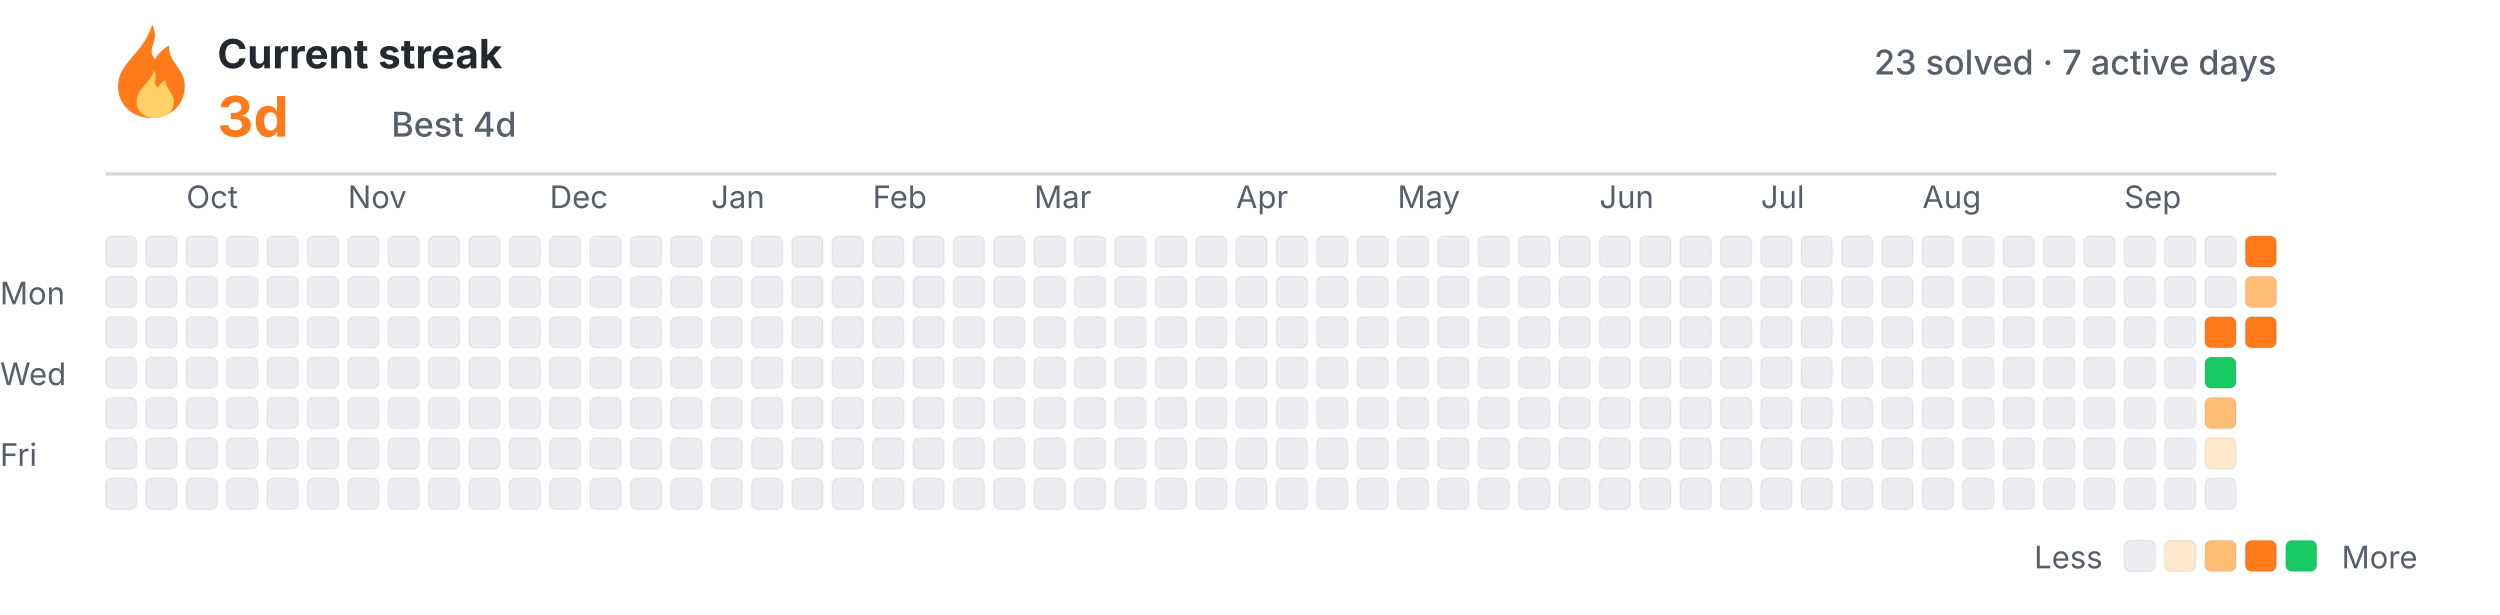
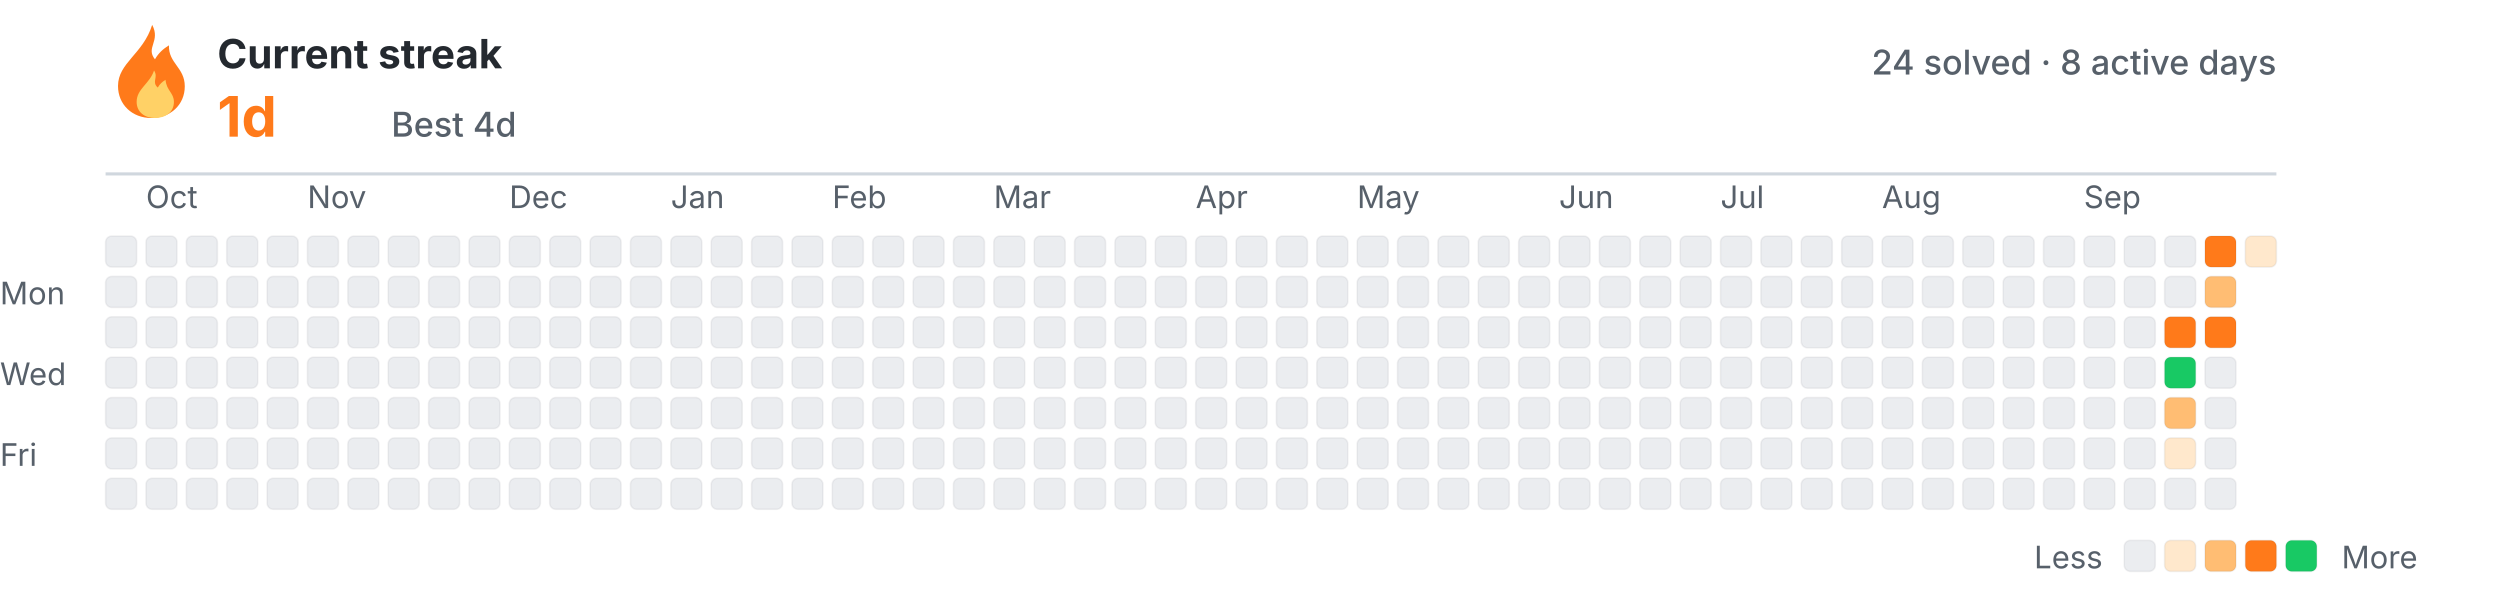
<svg xmlns="http://www.w3.org/2000/svg" width="805" height="198" viewBox="0 0 805 198" role="img" aria-labelledby="title desc">
  <style>
:root{color-scheme:light dark}
.label{font:10px -apple-system,BlinkMacSystemFont,"Segoe UI",sans-serif;fill:#57606a}
.metric{font:650 13px -apple-system,BlinkMacSystemFont,"Segoe UI",sans-serif;fill:#24292f}
.metric-strong{font:750 18px -apple-system,BlinkMacSystemFont,"Segoe UI",sans-serif;fill:#ff7a1a}
.metric-muted{font:550 11px -apple-system,BlinkMacSystemFont,"Segoe UI",sans-serif;fill:#57606a}
.flame{fill:#ff7a1a}
.spark{fill:#ffd166}
.rule{stroke:#d0d7de;stroke-width:1}
.cell{shape-rendering:geometricPrecision;stroke:rgba(27,31,36,.06);stroke-width:.5}
.level-0{fill:#ebedf0}.level-1{fill:#ffe8cc}.level-2{fill:#ffbd73}.level-3{fill:#ff7a1a}.level-4{fill:#18c964}
@media (prefers-color-scheme:dark){.label,.metric-muted{fill:#8b949e}.metric{fill:#f0f6fc}.rule{stroke:#30363d}.cell{stroke:rgba(240,246,252,.06)}.level-0{fill:#161b22}.level-1{fill:#3a2414}.level-2{fill:#7a3d12}.level-3{fill:#ff7a1a}.level-4{fill:#2fd46f}}
</style>
  <g transform="translate(34,8)">
    <path class="flame" d="M15 0c2.8 5.3-2.2 7.3.9 11.1 1.1-2 2.7-3.4 4.5-4.5-.2 5.8 5.1 7.1 5.1 13.2 0 6-4.7 10.2-10.8 10.2S4 25.7 4 19.7C4 12.2 12.1 9.4 15 0Z" />
    <path class="spark" d="M15.6 14.7c1.5 2.3-.9 3.6 1.2 5.5.6-1.1 1.5-1.9 2.5-2.5.3 3.5 2.7 4.2 2.7 7.1 0 3.4-2.8 5.2-6.1 5.2s-5.9-1.9-5.9-5.2c0-4.2 4.2-5.8 5.6-10.1Z" />
    <text x="36" y="14" class="metric">Current streak</text>
-     <text x="36" y="36" class="metric-strong">3d</text>
+     <text x="36" y="36" class="metric-strong">1d</text>
    <text x="92" y="36" class="metric-muted">Best 4d</text>
  </g>
-   <text x="733" y="24" class="metric-muted" text-anchor="end">23 solved · 7 active days</text>
+   <text x="733" y="24" class="metric-muted" text-anchor="end">24 solved · 8 active days</text>
  <line x1="34" y1="56" x2="733" y2="56" class="rule" />
-   <text x="60" y="67" class="label">Oct</text>
-   <text x="112" y="67" class="label">Nov</text>
-   <text x="177" y="67" class="label">Dec</text>
-   <text x="229" y="67" class="label">Jan</text>
-   <text x="281" y="67" class="label">Feb</text>
-   <text x="333" y="67" class="label">Mar</text>
-   <text x="398" y="67" class="label">Apr</text>
-   <text x="450" y="67" class="label">May</text>
-   <text x="515" y="67" class="label">Jun</text>
-   <text x="567" y="67" class="label">Jul</text>
-   <text x="619" y="67" class="label">Aug</text>
-   <text x="684" y="67" class="label">Sep</text>
+   <text x="47" y="67" class="label">Oct</text>
+   <text x="99" y="67" class="label">Nov</text>
+   <text x="164" y="67" class="label">Dec</text>
+   <text x="216" y="67" class="label">Jan</text>
+   <text x="268" y="67" class="label">Feb</text>
+   <text x="320" y="67" class="label">Mar</text>
+   <text x="385" y="67" class="label">Apr</text>
+   <text x="437" y="67" class="label">May</text>
+   <text x="502" y="67" class="label">Jun</text>
+   <text x="554" y="67" class="label">Jul</text>
+   <text x="606" y="67" class="label">Aug</text>
+   <text x="671" y="67" class="label">Sep</text>
  <text x="0" y="98" class="label">Mon</text>
  <text x="0" y="124" class="label">Wed</text>
  <text x="0" y="150" class="label">Fri</text>
  <rect x="34" y="76" width="10" height="10" rx="2" class="cell level-0" />
  <rect x="34" y="89" width="10" height="10" rx="2" class="cell level-0" />
  <rect x="34" y="102" width="10" height="10" rx="2" class="cell level-0" />
  <rect x="34" y="115" width="10" height="10" rx="2" class="cell level-0" />
  <rect x="34" y="128" width="10" height="10" rx="2" class="cell level-0" />
  <rect x="34" y="141" width="10" height="10" rx="2" class="cell level-0" />
  <rect x="34" y="154" width="10" height="10" rx="2" class="cell level-0" />
  <rect x="47" y="76" width="10" height="10" rx="2" class="cell level-0" />
  <rect x="47" y="89" width="10" height="10" rx="2" class="cell level-0" />
  <rect x="47" y="102" width="10" height="10" rx="2" class="cell level-0" />
  <rect x="47" y="115" width="10" height="10" rx="2" class="cell level-0" />
  <rect x="47" y="128" width="10" height="10" rx="2" class="cell level-0" />
  <rect x="47" y="141" width="10" height="10" rx="2" class="cell level-0" />
  <rect x="47" y="154" width="10" height="10" rx="2" class="cell level-0" />
  <rect x="60" y="76" width="10" height="10" rx="2" class="cell level-0" />
  <rect x="60" y="89" width="10" height="10" rx="2" class="cell level-0" />
  <rect x="60" y="102" width="10" height="10" rx="2" class="cell level-0" />
  <rect x="60" y="115" width="10" height="10" rx="2" class="cell level-0" />
  <rect x="60" y="128" width="10" height="10" rx="2" class="cell level-0" />
  <rect x="60" y="141" width="10" height="10" rx="2" class="cell level-0" />
  <rect x="60" y="154" width="10" height="10" rx="2" class="cell level-0" />
  <rect x="73" y="76" width="10" height="10" rx="2" class="cell level-0" />
  <rect x="73" y="89" width="10" height="10" rx="2" class="cell level-0" />
  <rect x="73" y="102" width="10" height="10" rx="2" class="cell level-0" />
  <rect x="73" y="115" width="10" height="10" rx="2" class="cell level-0" />
  <rect x="73" y="128" width="10" height="10" rx="2" class="cell level-0" />
  <rect x="73" y="141" width="10" height="10" rx="2" class="cell level-0" />
  <rect x="73" y="154" width="10" height="10" rx="2" class="cell level-0" />
  <rect x="86" y="76" width="10" height="10" rx="2" class="cell level-0" />
  <rect x="86" y="89" width="10" height="10" rx="2" class="cell level-0" />
  <rect x="86" y="102" width="10" height="10" rx="2" class="cell level-0" />
  <rect x="86" y="115" width="10" height="10" rx="2" class="cell level-0" />
  <rect x="86" y="128" width="10" height="10" rx="2" class="cell level-0" />
  <rect x="86" y="141" width="10" height="10" rx="2" class="cell level-0" />
  <rect x="86" y="154" width="10" height="10" rx="2" class="cell level-0" />
  <rect x="99" y="76" width="10" height="10" rx="2" class="cell level-0" />
  <rect x="99" y="89" width="10" height="10" rx="2" class="cell level-0" />
  <rect x="99" y="102" width="10" height="10" rx="2" class="cell level-0" />
  <rect x="99" y="115" width="10" height="10" rx="2" class="cell level-0" />
  <rect x="99" y="128" width="10" height="10" rx="2" class="cell level-0" />
  <rect x="99" y="141" width="10" height="10" rx="2" class="cell level-0" />
  <rect x="99" y="154" width="10" height="10" rx="2" class="cell level-0" />
  <rect x="112" y="76" width="10" height="10" rx="2" class="cell level-0" />
  <rect x="112" y="89" width="10" height="10" rx="2" class="cell level-0" />
  <rect x="112" y="102" width="10" height="10" rx="2" class="cell level-0" />
  <rect x="112" y="115" width="10" height="10" rx="2" class="cell level-0" />
  <rect x="112" y="128" width="10" height="10" rx="2" class="cell level-0" />
  <rect x="112" y="141" width="10" height="10" rx="2" class="cell level-0" />
  <rect x="112" y="154" width="10" height="10" rx="2" class="cell level-0" />
  <rect x="125" y="76" width="10" height="10" rx="2" class="cell level-0" />
  <rect x="125" y="89" width="10" height="10" rx="2" class="cell level-0" />
  <rect x="125" y="102" width="10" height="10" rx="2" class="cell level-0" />
  <rect x="125" y="115" width="10" height="10" rx="2" class="cell level-0" />
  <rect x="125" y="128" width="10" height="10" rx="2" class="cell level-0" />
  <rect x="125" y="141" width="10" height="10" rx="2" class="cell level-0" />
  <rect x="125" y="154" width="10" height="10" rx="2" class="cell level-0" />
  <rect x="138" y="76" width="10" height="10" rx="2" class="cell level-0" />
  <rect x="138" y="89" width="10" height="10" rx="2" class="cell level-0" />
  <rect x="138" y="102" width="10" height="10" rx="2" class="cell level-0" />
  <rect x="138" y="115" width="10" height="10" rx="2" class="cell level-0" />
  <rect x="138" y="128" width="10" height="10" rx="2" class="cell level-0" />
  <rect x="138" y="141" width="10" height="10" rx="2" class="cell level-0" />
  <rect x="138" y="154" width="10" height="10" rx="2" class="cell level-0" />
  <rect x="151" y="76" width="10" height="10" rx="2" class="cell level-0" />
  <rect x="151" y="89" width="10" height="10" rx="2" class="cell level-0" />
  <rect x="151" y="102" width="10" height="10" rx="2" class="cell level-0" />
  <rect x="151" y="115" width="10" height="10" rx="2" class="cell level-0" />
  <rect x="151" y="128" width="10" height="10" rx="2" class="cell level-0" />
  <rect x="151" y="141" width="10" height="10" rx="2" class="cell level-0" />
  <rect x="151" y="154" width="10" height="10" rx="2" class="cell level-0" />
  <rect x="164" y="76" width="10" height="10" rx="2" class="cell level-0" />
  <rect x="164" y="89" width="10" height="10" rx="2" class="cell level-0" />
  <rect x="164" y="102" width="10" height="10" rx="2" class="cell level-0" />
  <rect x="164" y="115" width="10" height="10" rx="2" class="cell level-0" />
  <rect x="164" y="128" width="10" height="10" rx="2" class="cell level-0" />
  <rect x="164" y="141" width="10" height="10" rx="2" class="cell level-0" />
  <rect x="164" y="154" width="10" height="10" rx="2" class="cell level-0" />
  <rect x="177" y="76" width="10" height="10" rx="2" class="cell level-0" />
  <rect x="177" y="89" width="10" height="10" rx="2" class="cell level-0" />
  <rect x="177" y="102" width="10" height="10" rx="2" class="cell level-0" />
  <rect x="177" y="115" width="10" height="10" rx="2" class="cell level-0" />
  <rect x="177" y="128" width="10" height="10" rx="2" class="cell level-0" />
  <rect x="177" y="141" width="10" height="10" rx="2" class="cell level-0" />
  <rect x="177" y="154" width="10" height="10" rx="2" class="cell level-0" />
  <rect x="190" y="76" width="10" height="10" rx="2" class="cell level-0" />
  <rect x="190" y="89" width="10" height="10" rx="2" class="cell level-0" />
  <rect x="190" y="102" width="10" height="10" rx="2" class="cell level-0" />
  <rect x="190" y="115" width="10" height="10" rx="2" class="cell level-0" />
  <rect x="190" y="128" width="10" height="10" rx="2" class="cell level-0" />
  <rect x="190" y="141" width="10" height="10" rx="2" class="cell level-0" />
  <rect x="190" y="154" width="10" height="10" rx="2" class="cell level-0" />
  <rect x="203" y="76" width="10" height="10" rx="2" class="cell level-0" />
  <rect x="203" y="89" width="10" height="10" rx="2" class="cell level-0" />
  <rect x="203" y="102" width="10" height="10" rx="2" class="cell level-0" />
  <rect x="203" y="115" width="10" height="10" rx="2" class="cell level-0" />
  <rect x="203" y="128" width="10" height="10" rx="2" class="cell level-0" />
  <rect x="203" y="141" width="10" height="10" rx="2" class="cell level-0" />
  <rect x="203" y="154" width="10" height="10" rx="2" class="cell level-0" />
  <rect x="216" y="76" width="10" height="10" rx="2" class="cell level-0" />
  <rect x="216" y="89" width="10" height="10" rx="2" class="cell level-0" />
  <rect x="216" y="102" width="10" height="10" rx="2" class="cell level-0" />
  <rect x="216" y="115" width="10" height="10" rx="2" class="cell level-0" />
  <rect x="216" y="128" width="10" height="10" rx="2" class="cell level-0" />
  <rect x="216" y="141" width="10" height="10" rx="2" class="cell level-0" />
  <rect x="216" y="154" width="10" height="10" rx="2" class="cell level-0" />
  <rect x="229" y="76" width="10" height="10" rx="2" class="cell level-0" />
  <rect x="229" y="89" width="10" height="10" rx="2" class="cell level-0" />
  <rect x="229" y="102" width="10" height="10" rx="2" class="cell level-0" />
  <rect x="229" y="115" width="10" height="10" rx="2" class="cell level-0" />
  <rect x="229" y="128" width="10" height="10" rx="2" class="cell level-0" />
  <rect x="229" y="141" width="10" height="10" rx="2" class="cell level-0" />
  <rect x="229" y="154" width="10" height="10" rx="2" class="cell level-0" />
  <rect x="242" y="76" width="10" height="10" rx="2" class="cell level-0" />
  <rect x="242" y="89" width="10" height="10" rx="2" class="cell level-0" />
  <rect x="242" y="102" width="10" height="10" rx="2" class="cell level-0" />
  <rect x="242" y="115" width="10" height="10" rx="2" class="cell level-0" />
  <rect x="242" y="128" width="10" height="10" rx="2" class="cell level-0" />
  <rect x="242" y="141" width="10" height="10" rx="2" class="cell level-0" />
  <rect x="242" y="154" width="10" height="10" rx="2" class="cell level-0" />
  <rect x="255" y="76" width="10" height="10" rx="2" class="cell level-0" />
  <rect x="255" y="89" width="10" height="10" rx="2" class="cell level-0" />
  <rect x="255" y="102" width="10" height="10" rx="2" class="cell level-0" />
  <rect x="255" y="115" width="10" height="10" rx="2" class="cell level-0" />
  <rect x="255" y="128" width="10" height="10" rx="2" class="cell level-0" />
  <rect x="255" y="141" width="10" height="10" rx="2" class="cell level-0" />
  <rect x="255" y="154" width="10" height="10" rx="2" class="cell level-0" />
  <rect x="268" y="76" width="10" height="10" rx="2" class="cell level-0" />
  <rect x="268" y="89" width="10" height="10" rx="2" class="cell level-0" />
  <rect x="268" y="102" width="10" height="10" rx="2" class="cell level-0" />
  <rect x="268" y="115" width="10" height="10" rx="2" class="cell level-0" />
  <rect x="268" y="128" width="10" height="10" rx="2" class="cell level-0" />
  <rect x="268" y="141" width="10" height="10" rx="2" class="cell level-0" />
  <rect x="268" y="154" width="10" height="10" rx="2" class="cell level-0" />
  <rect x="281" y="76" width="10" height="10" rx="2" class="cell level-0" />
  <rect x="281" y="89" width="10" height="10" rx="2" class="cell level-0" />
  <rect x="281" y="102" width="10" height="10" rx="2" class="cell level-0" />
  <rect x="281" y="115" width="10" height="10" rx="2" class="cell level-0" />
  <rect x="281" y="128" width="10" height="10" rx="2" class="cell level-0" />
  <rect x="281" y="141" width="10" height="10" rx="2" class="cell level-0" />
  <rect x="281" y="154" width="10" height="10" rx="2" class="cell level-0" />
  <rect x="294" y="76" width="10" height="10" rx="2" class="cell level-0" />
  <rect x="294" y="89" width="10" height="10" rx="2" class="cell level-0" />
  <rect x="294" y="102" width="10" height="10" rx="2" class="cell level-0" />
  <rect x="294" y="115" width="10" height="10" rx="2" class="cell level-0" />
  <rect x="294" y="128" width="10" height="10" rx="2" class="cell level-0" />
  <rect x="294" y="141" width="10" height="10" rx="2" class="cell level-0" />
  <rect x="294" y="154" width="10" height="10" rx="2" class="cell level-0" />
  <rect x="307" y="76" width="10" height="10" rx="2" class="cell level-0" />
  <rect x="307" y="89" width="10" height="10" rx="2" class="cell level-0" />
  <rect x="307" y="102" width="10" height="10" rx="2" class="cell level-0" />
  <rect x="307" y="115" width="10" height="10" rx="2" class="cell level-0" />
  <rect x="307" y="128" width="10" height="10" rx="2" class="cell level-0" />
  <rect x="307" y="141" width="10" height="10" rx="2" class="cell level-0" />
  <rect x="307" y="154" width="10" height="10" rx="2" class="cell level-0" />
  <rect x="320" y="76" width="10" height="10" rx="2" class="cell level-0" />
  <rect x="320" y="89" width="10" height="10" rx="2" class="cell level-0" />
  <rect x="320" y="102" width="10" height="10" rx="2" class="cell level-0" />
  <rect x="320" y="115" width="10" height="10" rx="2" class="cell level-0" />
  <rect x="320" y="128" width="10" height="10" rx="2" class="cell level-0" />
  <rect x="320" y="141" width="10" height="10" rx="2" class="cell level-0" />
  <rect x="320" y="154" width="10" height="10" rx="2" class="cell level-0" />
  <rect x="333" y="76" width="10" height="10" rx="2" class="cell level-0" />
  <rect x="333" y="89" width="10" height="10" rx="2" class="cell level-0" />
  <rect x="333" y="102" width="10" height="10" rx="2" class="cell level-0" />
  <rect x="333" y="115" width="10" height="10" rx="2" class="cell level-0" />
  <rect x="333" y="128" width="10" height="10" rx="2" class="cell level-0" />
  <rect x="333" y="141" width="10" height="10" rx="2" class="cell level-0" />
  <rect x="333" y="154" width="10" height="10" rx="2" class="cell level-0" />
  <rect x="346" y="76" width="10" height="10" rx="2" class="cell level-0" />
  <rect x="346" y="89" width="10" height="10" rx="2" class="cell level-0" />
  <rect x="346" y="102" width="10" height="10" rx="2" class="cell level-0" />
  <rect x="346" y="115" width="10" height="10" rx="2" class="cell level-0" />
  <rect x="346" y="128" width="10" height="10" rx="2" class="cell level-0" />
  <rect x="346" y="141" width="10" height="10" rx="2" class="cell level-0" />
  <rect x="346" y="154" width="10" height="10" rx="2" class="cell level-0" />
  <rect x="359" y="76" width="10" height="10" rx="2" class="cell level-0" />
  <rect x="359" y="89" width="10" height="10" rx="2" class="cell level-0" />
  <rect x="359" y="102" width="10" height="10" rx="2" class="cell level-0" />
  <rect x="359" y="115" width="10" height="10" rx="2" class="cell level-0" />
  <rect x="359" y="128" width="10" height="10" rx="2" class="cell level-0" />
  <rect x="359" y="141" width="10" height="10" rx="2" class="cell level-0" />
  <rect x="359" y="154" width="10" height="10" rx="2" class="cell level-0" />
  <rect x="372" y="76" width="10" height="10" rx="2" class="cell level-0" />
  <rect x="372" y="89" width="10" height="10" rx="2" class="cell level-0" />
  <rect x="372" y="102" width="10" height="10" rx="2" class="cell level-0" />
  <rect x="372" y="115" width="10" height="10" rx="2" class="cell level-0" />
  <rect x="372" y="128" width="10" height="10" rx="2" class="cell level-0" />
  <rect x="372" y="141" width="10" height="10" rx="2" class="cell level-0" />
  <rect x="372" y="154" width="10" height="10" rx="2" class="cell level-0" />
  <rect x="385" y="76" width="10" height="10" rx="2" class="cell level-0" />
  <rect x="385" y="89" width="10" height="10" rx="2" class="cell level-0" />
  <rect x="385" y="102" width="10" height="10" rx="2" class="cell level-0" />
  <rect x="385" y="115" width="10" height="10" rx="2" class="cell level-0" />
  <rect x="385" y="128" width="10" height="10" rx="2" class="cell level-0" />
  <rect x="385" y="141" width="10" height="10" rx="2" class="cell level-0" />
  <rect x="385" y="154" width="10" height="10" rx="2" class="cell level-0" />
  <rect x="398" y="76" width="10" height="10" rx="2" class="cell level-0" />
  <rect x="398" y="89" width="10" height="10" rx="2" class="cell level-0" />
  <rect x="398" y="102" width="10" height="10" rx="2" class="cell level-0" />
  <rect x="398" y="115" width="10" height="10" rx="2" class="cell level-0" />
  <rect x="398" y="128" width="10" height="10" rx="2" class="cell level-0" />
  <rect x="398" y="141" width="10" height="10" rx="2" class="cell level-0" />
  <rect x="398" y="154" width="10" height="10" rx="2" class="cell level-0" />
  <rect x="411" y="76" width="10" height="10" rx="2" class="cell level-0" />
  <rect x="411" y="89" width="10" height="10" rx="2" class="cell level-0" />
  <rect x="411" y="102" width="10" height="10" rx="2" class="cell level-0" />
  <rect x="411" y="115" width="10" height="10" rx="2" class="cell level-0" />
  <rect x="411" y="128" width="10" height="10" rx="2" class="cell level-0" />
  <rect x="411" y="141" width="10" height="10" rx="2" class="cell level-0" />
  <rect x="411" y="154" width="10" height="10" rx="2" class="cell level-0" />
  <rect x="424" y="76" width="10" height="10" rx="2" class="cell level-0" />
  <rect x="424" y="89" width="10" height="10" rx="2" class="cell level-0" />
  <rect x="424" y="102" width="10" height="10" rx="2" class="cell level-0" />
  <rect x="424" y="115" width="10" height="10" rx="2" class="cell level-0" />
  <rect x="424" y="128" width="10" height="10" rx="2" class="cell level-0" />
  <rect x="424" y="141" width="10" height="10" rx="2" class="cell level-0" />
  <rect x="424" y="154" width="10" height="10" rx="2" class="cell level-0" />
  <rect x="437" y="76" width="10" height="10" rx="2" class="cell level-0" />
  <rect x="437" y="89" width="10" height="10" rx="2" class="cell level-0" />
  <rect x="437" y="102" width="10" height="10" rx="2" class="cell level-0" />
  <rect x="437" y="115" width="10" height="10" rx="2" class="cell level-0" />
  <rect x="437" y="128" width="10" height="10" rx="2" class="cell level-0" />
  <rect x="437" y="141" width="10" height="10" rx="2" class="cell level-0" />
  <rect x="437" y="154" width="10" height="10" rx="2" class="cell level-0" />
  <rect x="450" y="76" width="10" height="10" rx="2" class="cell level-0" />
  <rect x="450" y="89" width="10" height="10" rx="2" class="cell level-0" />
  <rect x="450" y="102" width="10" height="10" rx="2" class="cell level-0" />
  <rect x="450" y="115" width="10" height="10" rx="2" class="cell level-0" />
  <rect x="450" y="128" width="10" height="10" rx="2" class="cell level-0" />
  <rect x="450" y="141" width="10" height="10" rx="2" class="cell level-0" />
  <rect x="450" y="154" width="10" height="10" rx="2" class="cell level-0" />
  <rect x="463" y="76" width="10" height="10" rx="2" class="cell level-0" />
  <rect x="463" y="89" width="10" height="10" rx="2" class="cell level-0" />
  <rect x="463" y="102" width="10" height="10" rx="2" class="cell level-0" />
  <rect x="463" y="115" width="10" height="10" rx="2" class="cell level-0" />
  <rect x="463" y="128" width="10" height="10" rx="2" class="cell level-0" />
  <rect x="463" y="141" width="10" height="10" rx="2" class="cell level-0" />
  <rect x="463" y="154" width="10" height="10" rx="2" class="cell level-0" />
  <rect x="476" y="76" width="10" height="10" rx="2" class="cell level-0" />
  <rect x="476" y="89" width="10" height="10" rx="2" class="cell level-0" />
  <rect x="476" y="102" width="10" height="10" rx="2" class="cell level-0" />
  <rect x="476" y="115" width="10" height="10" rx="2" class="cell level-0" />
  <rect x="476" y="128" width="10" height="10" rx="2" class="cell level-0" />
  <rect x="476" y="141" width="10" height="10" rx="2" class="cell level-0" />
  <rect x="476" y="154" width="10" height="10" rx="2" class="cell level-0" />
  <rect x="489" y="76" width="10" height="10" rx="2" class="cell level-0" />
  <rect x="489" y="89" width="10" height="10" rx="2" class="cell level-0" />
  <rect x="489" y="102" width="10" height="10" rx="2" class="cell level-0" />
  <rect x="489" y="115" width="10" height="10" rx="2" class="cell level-0" />
  <rect x="489" y="128" width="10" height="10" rx="2" class="cell level-0" />
  <rect x="489" y="141" width="10" height="10" rx="2" class="cell level-0" />
  <rect x="489" y="154" width="10" height="10" rx="2" class="cell level-0" />
  <rect x="502" y="76" width="10" height="10" rx="2" class="cell level-0" />
  <rect x="502" y="89" width="10" height="10" rx="2" class="cell level-0" />
  <rect x="502" y="102" width="10" height="10" rx="2" class="cell level-0" />
  <rect x="502" y="115" width="10" height="10" rx="2" class="cell level-0" />
  <rect x="502" y="128" width="10" height="10" rx="2" class="cell level-0" />
  <rect x="502" y="141" width="10" height="10" rx="2" class="cell level-0" />
  <rect x="502" y="154" width="10" height="10" rx="2" class="cell level-0" />
  <rect x="515" y="76" width="10" height="10" rx="2" class="cell level-0" />
  <rect x="515" y="89" width="10" height="10" rx="2" class="cell level-0" />
  <rect x="515" y="102" width="10" height="10" rx="2" class="cell level-0" />
  <rect x="515" y="115" width="10" height="10" rx="2" class="cell level-0" />
  <rect x="515" y="128" width="10" height="10" rx="2" class="cell level-0" />
  <rect x="515" y="141" width="10" height="10" rx="2" class="cell level-0" />
  <rect x="515" y="154" width="10" height="10" rx="2" class="cell level-0" />
  <rect x="528" y="76" width="10" height="10" rx="2" class="cell level-0" />
  <rect x="528" y="89" width="10" height="10" rx="2" class="cell level-0" />
  <rect x="528" y="102" width="10" height="10" rx="2" class="cell level-0" />
  <rect x="528" y="115" width="10" height="10" rx="2" class="cell level-0" />
  <rect x="528" y="128" width="10" height="10" rx="2" class="cell level-0" />
  <rect x="528" y="141" width="10" height="10" rx="2" class="cell level-0" />
  <rect x="528" y="154" width="10" height="10" rx="2" class="cell level-0" />
  <rect x="541" y="76" width="10" height="10" rx="2" class="cell level-0" />
  <rect x="541" y="89" width="10" height="10" rx="2" class="cell level-0" />
  <rect x="541" y="102" width="10" height="10" rx="2" class="cell level-0" />
  <rect x="541" y="115" width="10" height="10" rx="2" class="cell level-0" />
  <rect x="541" y="128" width="10" height="10" rx="2" class="cell level-0" />
  <rect x="541" y="141" width="10" height="10" rx="2" class="cell level-0" />
  <rect x="541" y="154" width="10" height="10" rx="2" class="cell level-0" />
  <rect x="554" y="76" width="10" height="10" rx="2" class="cell level-0" />
  <rect x="554" y="89" width="10" height="10" rx="2" class="cell level-0" />
  <rect x="554" y="102" width="10" height="10" rx="2" class="cell level-0" />
  <rect x="554" y="115" width="10" height="10" rx="2" class="cell level-0" />
  <rect x="554" y="128" width="10" height="10" rx="2" class="cell level-0" />
  <rect x="554" y="141" width="10" height="10" rx="2" class="cell level-0" />
  <rect x="554" y="154" width="10" height="10" rx="2" class="cell level-0" />
  <rect x="567" y="76" width="10" height="10" rx="2" class="cell level-0" />
  <rect x="567" y="89" width="10" height="10" rx="2" class="cell level-0" />
  <rect x="567" y="102" width="10" height="10" rx="2" class="cell level-0" />
  <rect x="567" y="115" width="10" height="10" rx="2" class="cell level-0" />
  <rect x="567" y="128" width="10" height="10" rx="2" class="cell level-0" />
  <rect x="567" y="141" width="10" height="10" rx="2" class="cell level-0" />
  <rect x="567" y="154" width="10" height="10" rx="2" class="cell level-0" />
  <rect x="580" y="76" width="10" height="10" rx="2" class="cell level-0" />
  <rect x="580" y="89" width="10" height="10" rx="2" class="cell level-0" />
  <rect x="580" y="102" width="10" height="10" rx="2" class="cell level-0" />
  <rect x="580" y="115" width="10" height="10" rx="2" class="cell level-0" />
  <rect x="580" y="128" width="10" height="10" rx="2" class="cell level-0" />
  <rect x="580" y="141" width="10" height="10" rx="2" class="cell level-0" />
  <rect x="580" y="154" width="10" height="10" rx="2" class="cell level-0" />
  <rect x="593" y="76" width="10" height="10" rx="2" class="cell level-0" />
  <rect x="593" y="89" width="10" height="10" rx="2" class="cell level-0" />
  <rect x="593" y="102" width="10" height="10" rx="2" class="cell level-0" />
  <rect x="593" y="115" width="10" height="10" rx="2" class="cell level-0" />
  <rect x="593" y="128" width="10" height="10" rx="2" class="cell level-0" />
  <rect x="593" y="141" width="10" height="10" rx="2" class="cell level-0" />
  <rect x="593" y="154" width="10" height="10" rx="2" class="cell level-0" />
  <rect x="606" y="76" width="10" height="10" rx="2" class="cell level-0" />
  <rect x="606" y="89" width="10" height="10" rx="2" class="cell level-0" />
  <rect x="606" y="102" width="10" height="10" rx="2" class="cell level-0" />
  <rect x="606" y="115" width="10" height="10" rx="2" class="cell level-0" />
  <rect x="606" y="128" width="10" height="10" rx="2" class="cell level-0" />
  <rect x="606" y="141" width="10" height="10" rx="2" class="cell level-0" />
  <rect x="606" y="154" width="10" height="10" rx="2" class="cell level-0" />
  <rect x="619" y="76" width="10" height="10" rx="2" class="cell level-0" />
  <rect x="619" y="89" width="10" height="10" rx="2" class="cell level-0" />
  <rect x="619" y="102" width="10" height="10" rx="2" class="cell level-0" />
  <rect x="619" y="115" width="10" height="10" rx="2" class="cell level-0" />
  <rect x="619" y="128" width="10" height="10" rx="2" class="cell level-0" />
  <rect x="619" y="141" width="10" height="10" rx="2" class="cell level-0" />
  <rect x="619" y="154" width="10" height="10" rx="2" class="cell level-0" />
  <rect x="632" y="76" width="10" height="10" rx="2" class="cell level-0" />
  <rect x="632" y="89" width="10" height="10" rx="2" class="cell level-0" />
  <rect x="632" y="102" width="10" height="10" rx="2" class="cell level-0" />
  <rect x="632" y="115" width="10" height="10" rx="2" class="cell level-0" />
  <rect x="632" y="128" width="10" height="10" rx="2" class="cell level-0" />
  <rect x="632" y="141" width="10" height="10" rx="2" class="cell level-0" />
  <rect x="632" y="154" width="10" height="10" rx="2" class="cell level-0" />
  <rect x="645" y="76" width="10" height="10" rx="2" class="cell level-0" />
  <rect x="645" y="89" width="10" height="10" rx="2" class="cell level-0" />
  <rect x="645" y="102" width="10" height="10" rx="2" class="cell level-0" />
  <rect x="645" y="115" width="10" height="10" rx="2" class="cell level-0" />
  <rect x="645" y="128" width="10" height="10" rx="2" class="cell level-0" />
  <rect x="645" y="141" width="10" height="10" rx="2" class="cell level-0" />
  <rect x="645" y="154" width="10" height="10" rx="2" class="cell level-0" />
  <rect x="658" y="76" width="10" height="10" rx="2" class="cell level-0" />
  <rect x="658" y="89" width="10" height="10" rx="2" class="cell level-0" />
  <rect x="658" y="102" width="10" height="10" rx="2" class="cell level-0" />
  <rect x="658" y="115" width="10" height="10" rx="2" class="cell level-0" />
  <rect x="658" y="128" width="10" height="10" rx="2" class="cell level-0" />
  <rect x="658" y="141" width="10" height="10" rx="2" class="cell level-0" />
  <rect x="658" y="154" width="10" height="10" rx="2" class="cell level-0" />
  <rect x="671" y="76" width="10" height="10" rx="2" class="cell level-0" />
  <rect x="671" y="89" width="10" height="10" rx="2" class="cell level-0" />
  <rect x="671" y="102" width="10" height="10" rx="2" class="cell level-0" />
  <rect x="671" y="115" width="10" height="10" rx="2" class="cell level-0" />
  <rect x="671" y="128" width="10" height="10" rx="2" class="cell level-0" />
  <rect x="671" y="141" width="10" height="10" rx="2" class="cell level-0" />
  <rect x="671" y="154" width="10" height="10" rx="2" class="cell level-0" />
  <rect x="684" y="76" width="10" height="10" rx="2" class="cell level-0" />
  <rect x="684" y="89" width="10" height="10" rx="2" class="cell level-0" />
  <rect x="684" y="102" width="10" height="10" rx="2" class="cell level-0" />
  <rect x="684" y="115" width="10" height="10" rx="2" class="cell level-0" />
  <rect x="684" y="128" width="10" height="10" rx="2" class="cell level-0" />
  <rect x="684" y="141" width="10" height="10" rx="2" class="cell level-0" />
  <rect x="684" y="154" width="10" height="10" rx="2" class="cell level-0" />
  <rect x="697" y="76" width="10" height="10" rx="2" class="cell level-0" />
  <rect x="697" y="89" width="10" height="10" rx="2" class="cell level-0" />
-   <rect x="697" y="102" width="10" height="10" rx="2" class="cell level-0" />
-   <rect x="697" y="115" width="10" height="10" rx="2" class="cell level-0" />
-   <rect x="697" y="128" width="10" height="10" rx="2" class="cell level-0" />
-   <rect x="697" y="141" width="10" height="10" rx="2" class="cell level-0" />
+   <rect x="697" y="102" width="10" height="10" rx="2" class="cell level-3" />
+   <rect x="697" y="115" width="10" height="10" rx="2" class="cell level-4" />
+   <rect x="697" y="128" width="10" height="10" rx="2" class="cell level-2" />
+   <rect x="697" y="141" width="10" height="10" rx="2" class="cell level-1" />
  <rect x="697" y="154" width="10" height="10" rx="2" class="cell level-0" />
-   <rect x="710" y="76" width="10" height="10" rx="2" class="cell level-0" />
-   <rect x="710" y="89" width="10" height="10" rx="2" class="cell level-0" />
+   <rect x="710" y="76" width="10" height="10" rx="2" class="cell level-3" />
+   <rect x="710" y="89" width="10" height="10" rx="2" class="cell level-2" />
  <rect x="710" y="102" width="10" height="10" rx="2" class="cell level-3" />
-   <rect x="710" y="115" width="10" height="10" rx="2" class="cell level-4" />
-   <rect x="710" y="128" width="10" height="10" rx="2" class="cell level-2" />
-   <rect x="710" y="141" width="10" height="10" rx="2" class="cell level-1" />
+   <rect x="710" y="115" width="10" height="10" rx="2" class="cell level-0" />
+   <rect x="710" y="128" width="10" height="10" rx="2" class="cell level-0" />
+   <rect x="710" y="141" width="10" height="10" rx="2" class="cell level-0" />
  <rect x="710" y="154" width="10" height="10" rx="2" class="cell level-0" />
-   <rect x="723" y="76" width="10" height="10" rx="2" class="cell level-3" />
-   <rect x="723" y="89" width="10" height="10" rx="2" class="cell level-2" />
-   <rect x="723" y="102" width="10" height="10" rx="2" class="cell level-3" />
+   <rect x="723" y="76" width="10" height="10" rx="2" class="cell level-1" />
  <text x="655" y="183" class="label">Less</text>
  <rect x="684" y="174" width="10" height="10" rx="2" class="cell level-0" />
  <rect x="697" y="174" width="10" height="10" rx="2" class="cell level-1" />
  <rect x="710" y="174" width="10" height="10" rx="2" class="cell level-2" />
  <rect x="723" y="174" width="10" height="10" rx="2" class="cell level-3" />
  <rect x="736" y="174" width="10" height="10" rx="2" class="cell level-4" />
  <text x="754" y="183" class="label">More</text>
</svg>
